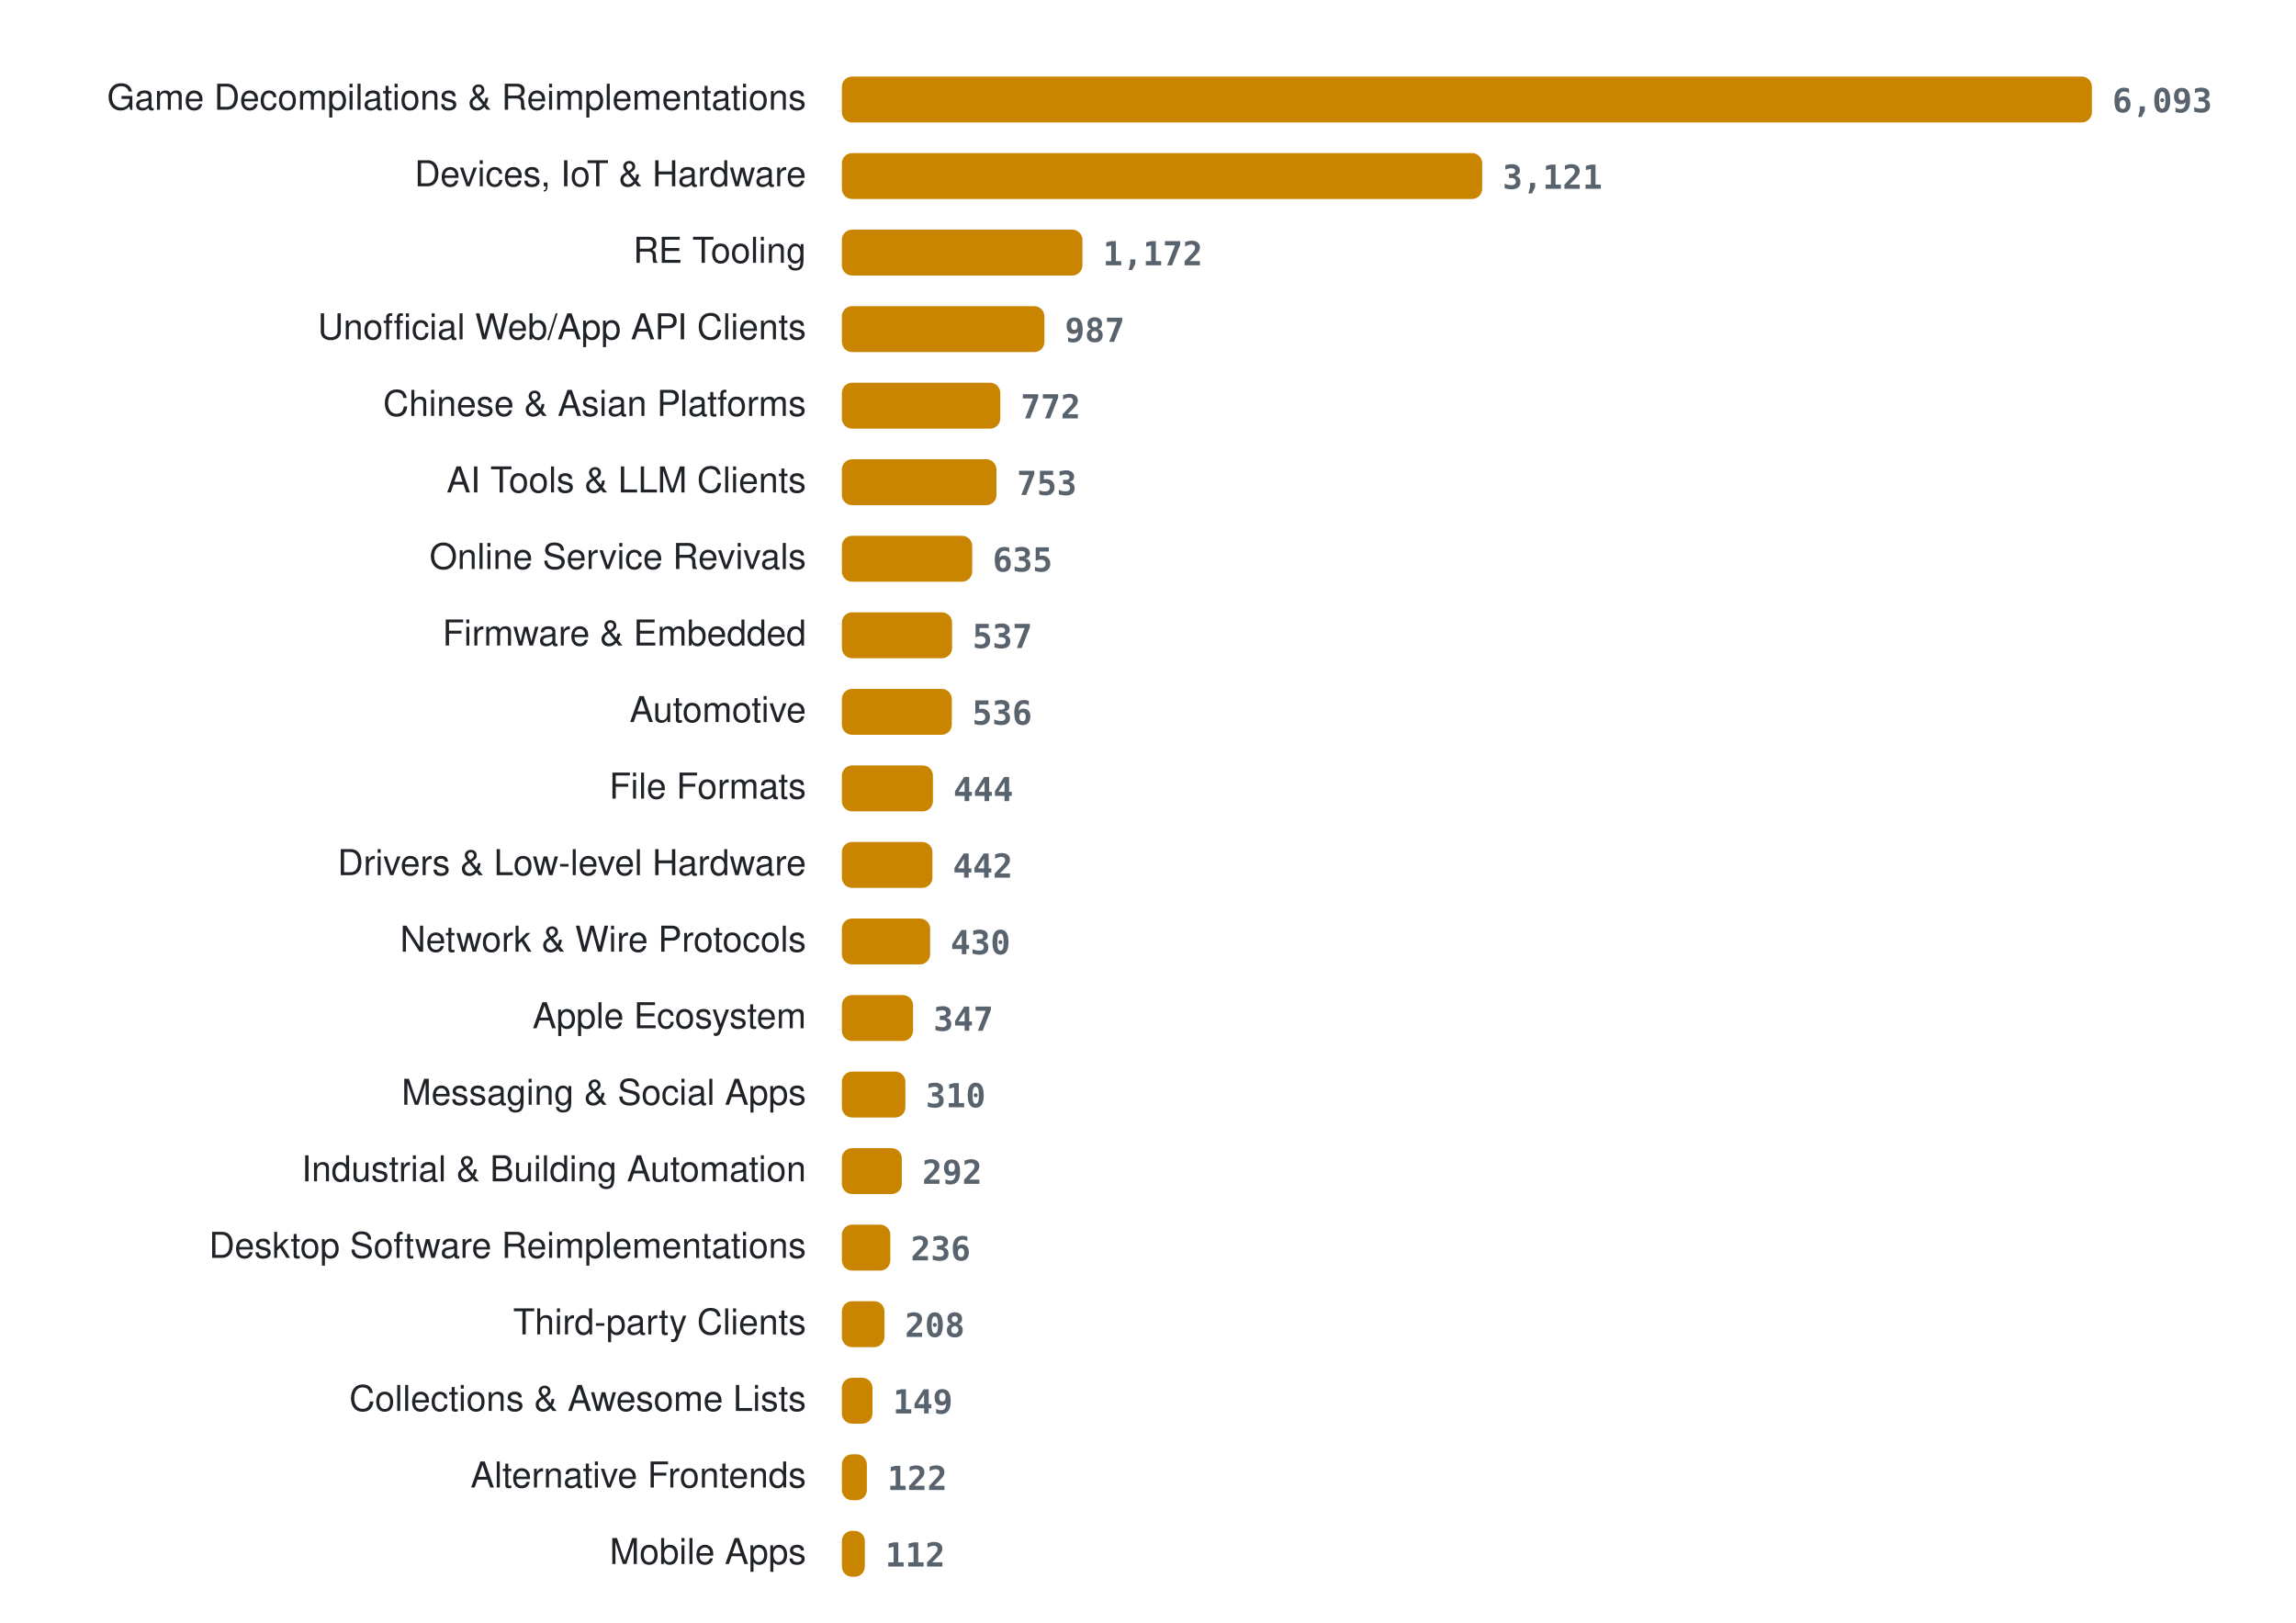
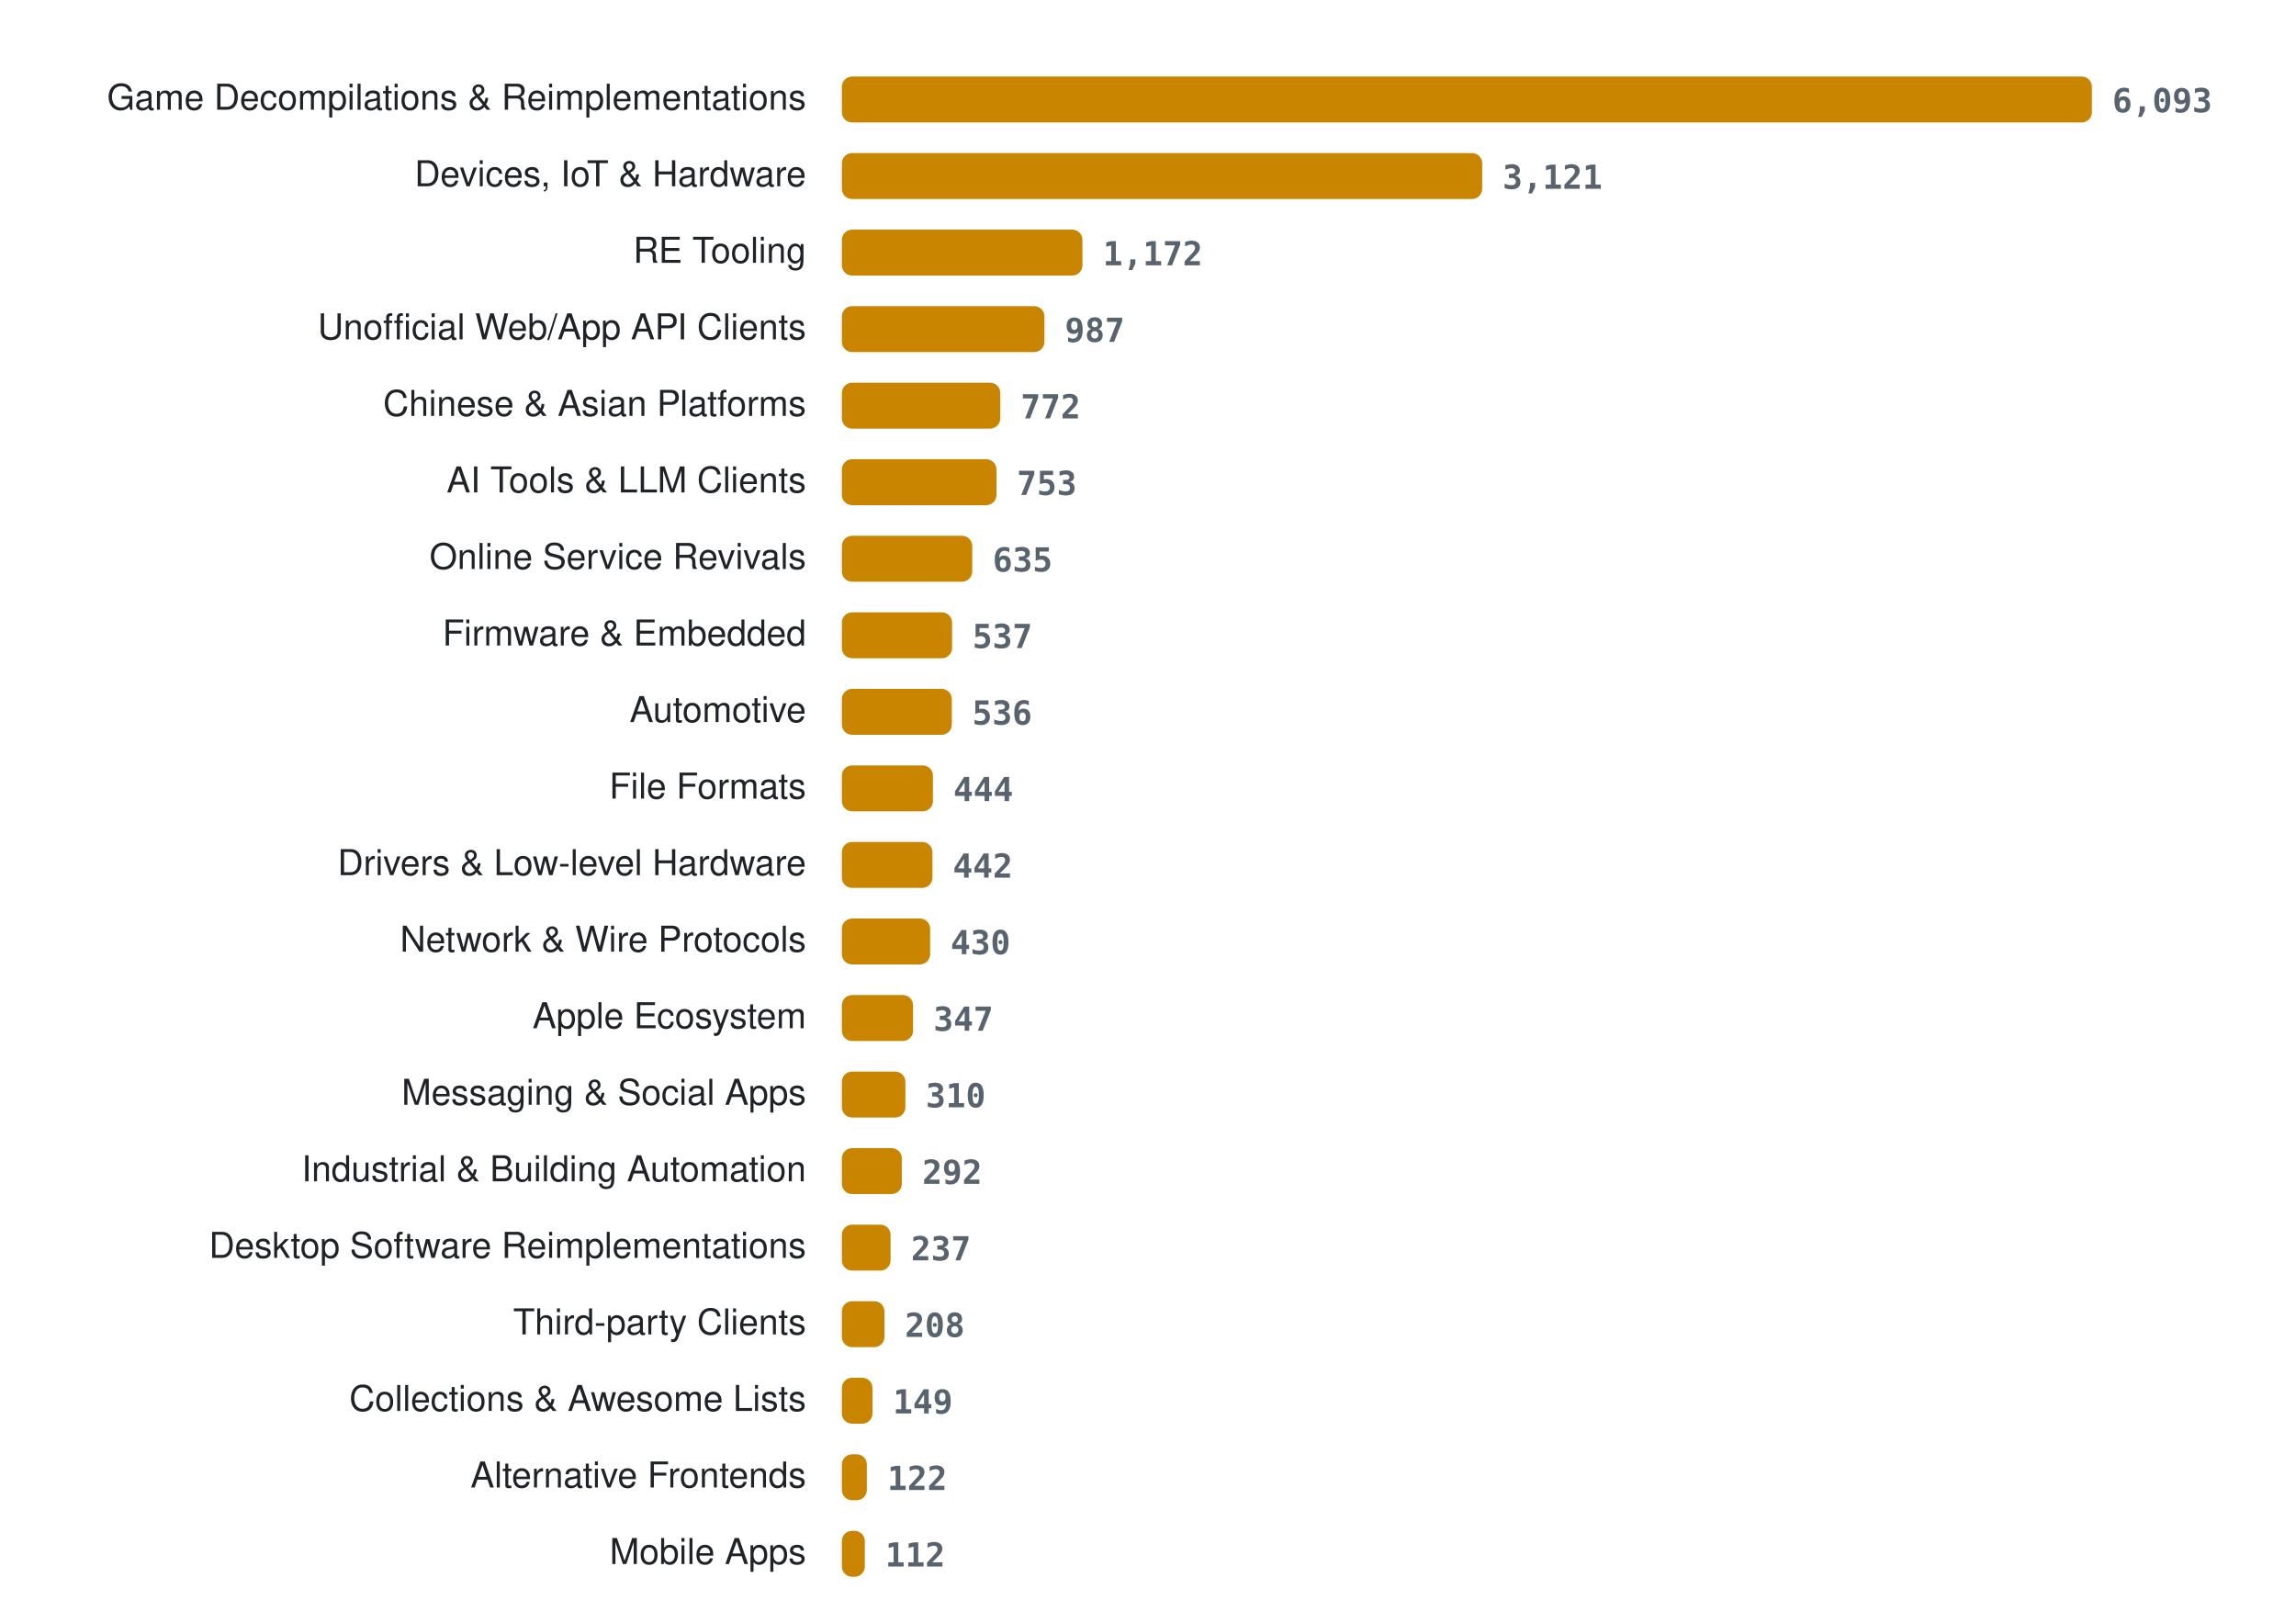
<svg xmlns="http://www.w3.org/2000/svg" width="900" height="636" viewBox="0 0 900 636" role="img" aria-label="Projects per category">
  <style>
.lab{font:14px -apple-system, BlinkMacSystemFont, 'Segoe UI', Helvetica, Arial, sans-serif;fill:#1f2328} .val{font:600 13px ui-monospace, SFMono-Regular, Menlo, Consolas, monospace;fill:#59636e} .bar{fill:#c98500}
@media (prefers-color-scheme: dark){ .lab{fill:#e6edf3} .val{fill:#9198a1} .bar{fill:#ffb000} }
</style>
  <text x="316" y="43" class="lab" text-anchor="end">Game Decompilations &amp; Reimplementations</text>
  <rect x="330" y="30" width="490.0" height="18" rx="4" class="bar" />
  <text x="828.0" y="44" class="val">6,093</text>
  <text x="316" y="73" class="lab" text-anchor="end">Devices, IoT &amp; Hardware</text>
  <rect x="330" y="60" width="251.0" height="18" rx="4" class="bar" />
  <text x="589.0" y="74" class="val">3,121</text>
  <text x="316" y="103" class="lab" text-anchor="end">RE Tooling</text>
  <rect x="330" y="90" width="94.3" height="18" rx="4" class="bar" />
  <text x="432.3" y="104" class="val">1,172</text>
  <text x="316" y="133" class="lab" text-anchor="end">Unofficial Web/App API Clients</text>
  <rect x="330" y="120" width="79.4" height="18" rx="4" class="bar" />
  <text x="417.4" y="134" class="val">987</text>
  <text x="316" y="163" class="lab" text-anchor="end">Chinese &amp; Asian Platforms</text>
  <rect x="330" y="150" width="62.1" height="18" rx="4" class="bar" />
  <text x="400.1" y="164" class="val">772</text>
  <text x="316" y="193" class="lab" text-anchor="end">AI Tools &amp; LLM Clients</text>
  <rect x="330" y="180" width="60.6" height="18" rx="4" class="bar" />
  <text x="398.6" y="194" class="val">753</text>
  <text x="316" y="223" class="lab" text-anchor="end">Online Service Revivals</text>
  <rect x="330" y="210" width="51.1" height="18" rx="4" class="bar" />
  <text x="389.1" y="224" class="val">635</text>
  <text x="316" y="253" class="lab" text-anchor="end">Firmware &amp; Embedded</text>
  <rect x="330" y="240" width="43.2" height="18" rx="4" class="bar" />
  <text x="381.2" y="254" class="val">537</text>
  <text x="316" y="283" class="lab" text-anchor="end">Automotive</text>
  <rect x="330" y="270" width="43.1" height="18" rx="4" class="bar" />
  <text x="381.1" y="284" class="val">536</text>
  <text x="316" y="313" class="lab" text-anchor="end">File Formats</text>
  <rect x="330" y="300" width="35.7" height="18" rx="4" class="bar" />
  <text x="373.7" y="314" class="val">444</text>
  <text x="316" y="343" class="lab" text-anchor="end">Drivers &amp; Low-level Hardware</text>
  <rect x="330" y="330" width="35.5" height="18" rx="4" class="bar" />
  <text x="373.5" y="344" class="val">442</text>
  <text x="316" y="373" class="lab" text-anchor="end">Network &amp; Wire Protocols</text>
  <rect x="330" y="360" width="34.6" height="18" rx="4" class="bar" />
  <text x="372.6" y="374" class="val">430</text>
  <text x="316" y="403" class="lab" text-anchor="end">Apple Ecosystem</text>
  <rect x="330" y="390" width="27.9" height="18" rx="4" class="bar" />
  <text x="365.9" y="404" class="val">347</text>
  <text x="316" y="433" class="lab" text-anchor="end">Messaging &amp; Social Apps</text>
  <rect x="330" y="420" width="24.9" height="18" rx="4" class="bar" />
  <text x="362.9" y="434" class="val">310</text>
  <text x="316" y="463" class="lab" text-anchor="end">Industrial &amp; Building Automation</text>
  <rect x="330" y="450" width="23.5" height="18" rx="4" class="bar" />
  <text x="361.5" y="464" class="val">292</text>
  <text x="316" y="493" class="lab" text-anchor="end">Desktop Software Reimplementations</text>
-   <rect x="330" y="480" width="19.0" height="18" rx="4" class="bar" />
-   <text x="357.0" y="494" class="val">236</text>
+   <rect x="330" y="480" width="19.1" height="18" rx="4" class="bar" />
+   <text x="357.1" y="494" class="val">237</text>
  <text x="316" y="523" class="lab" text-anchor="end">Third-party Clients</text>
  <rect x="330" y="510" width="16.7" height="18" rx="4" class="bar" />
  <text x="354.7" y="524" class="val">208</text>
  <text x="316" y="553" class="lab" text-anchor="end">Collections &amp; Awesome Lists</text>
  <rect x="330" y="540" width="12.0" height="18" rx="4" class="bar" />
  <text x="350.0" y="554" class="val">149</text>
  <text x="316" y="583" class="lab" text-anchor="end">Alternative Frontends</text>
  <rect x="330" y="570" width="9.8" height="18" rx="4" class="bar" />
  <text x="347.8" y="584" class="val">122</text>
  <text x="316" y="613" class="lab" text-anchor="end">Mobile Apps</text>
  <rect x="330" y="600" width="9.0" height="18" rx="4" class="bar" />
  <text x="347.0" y="614" class="val">112</text>
</svg>
